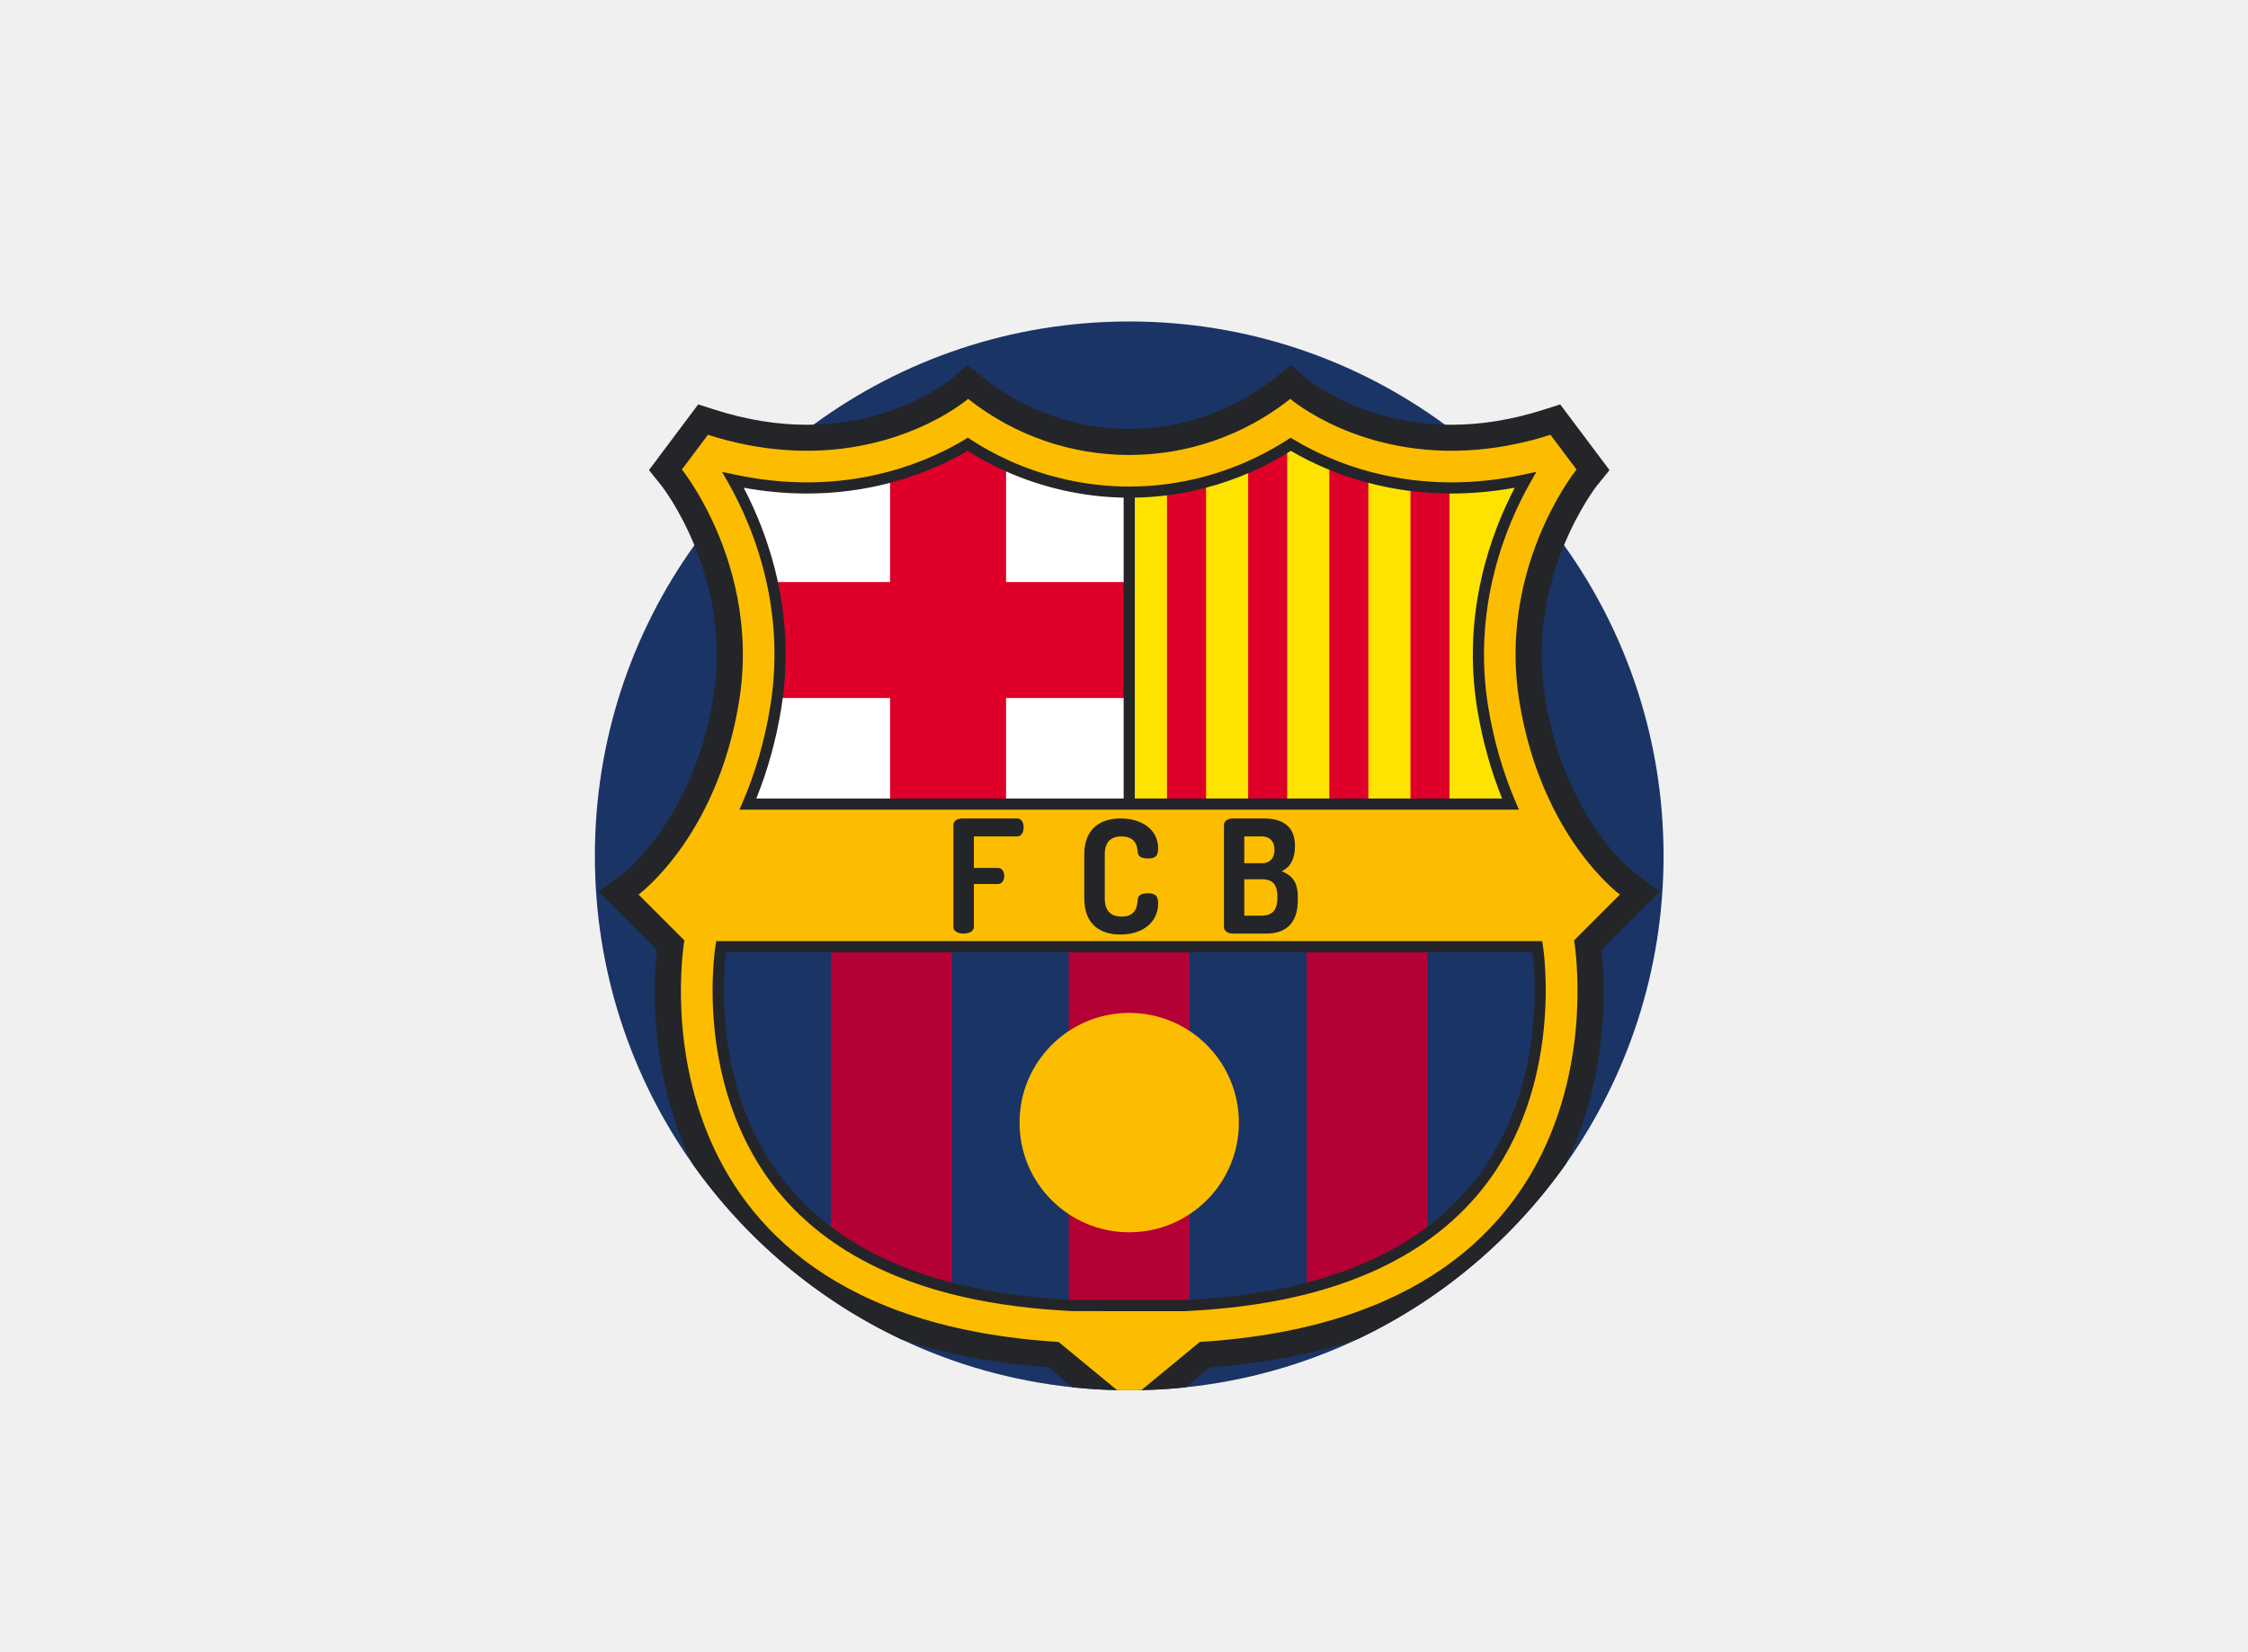
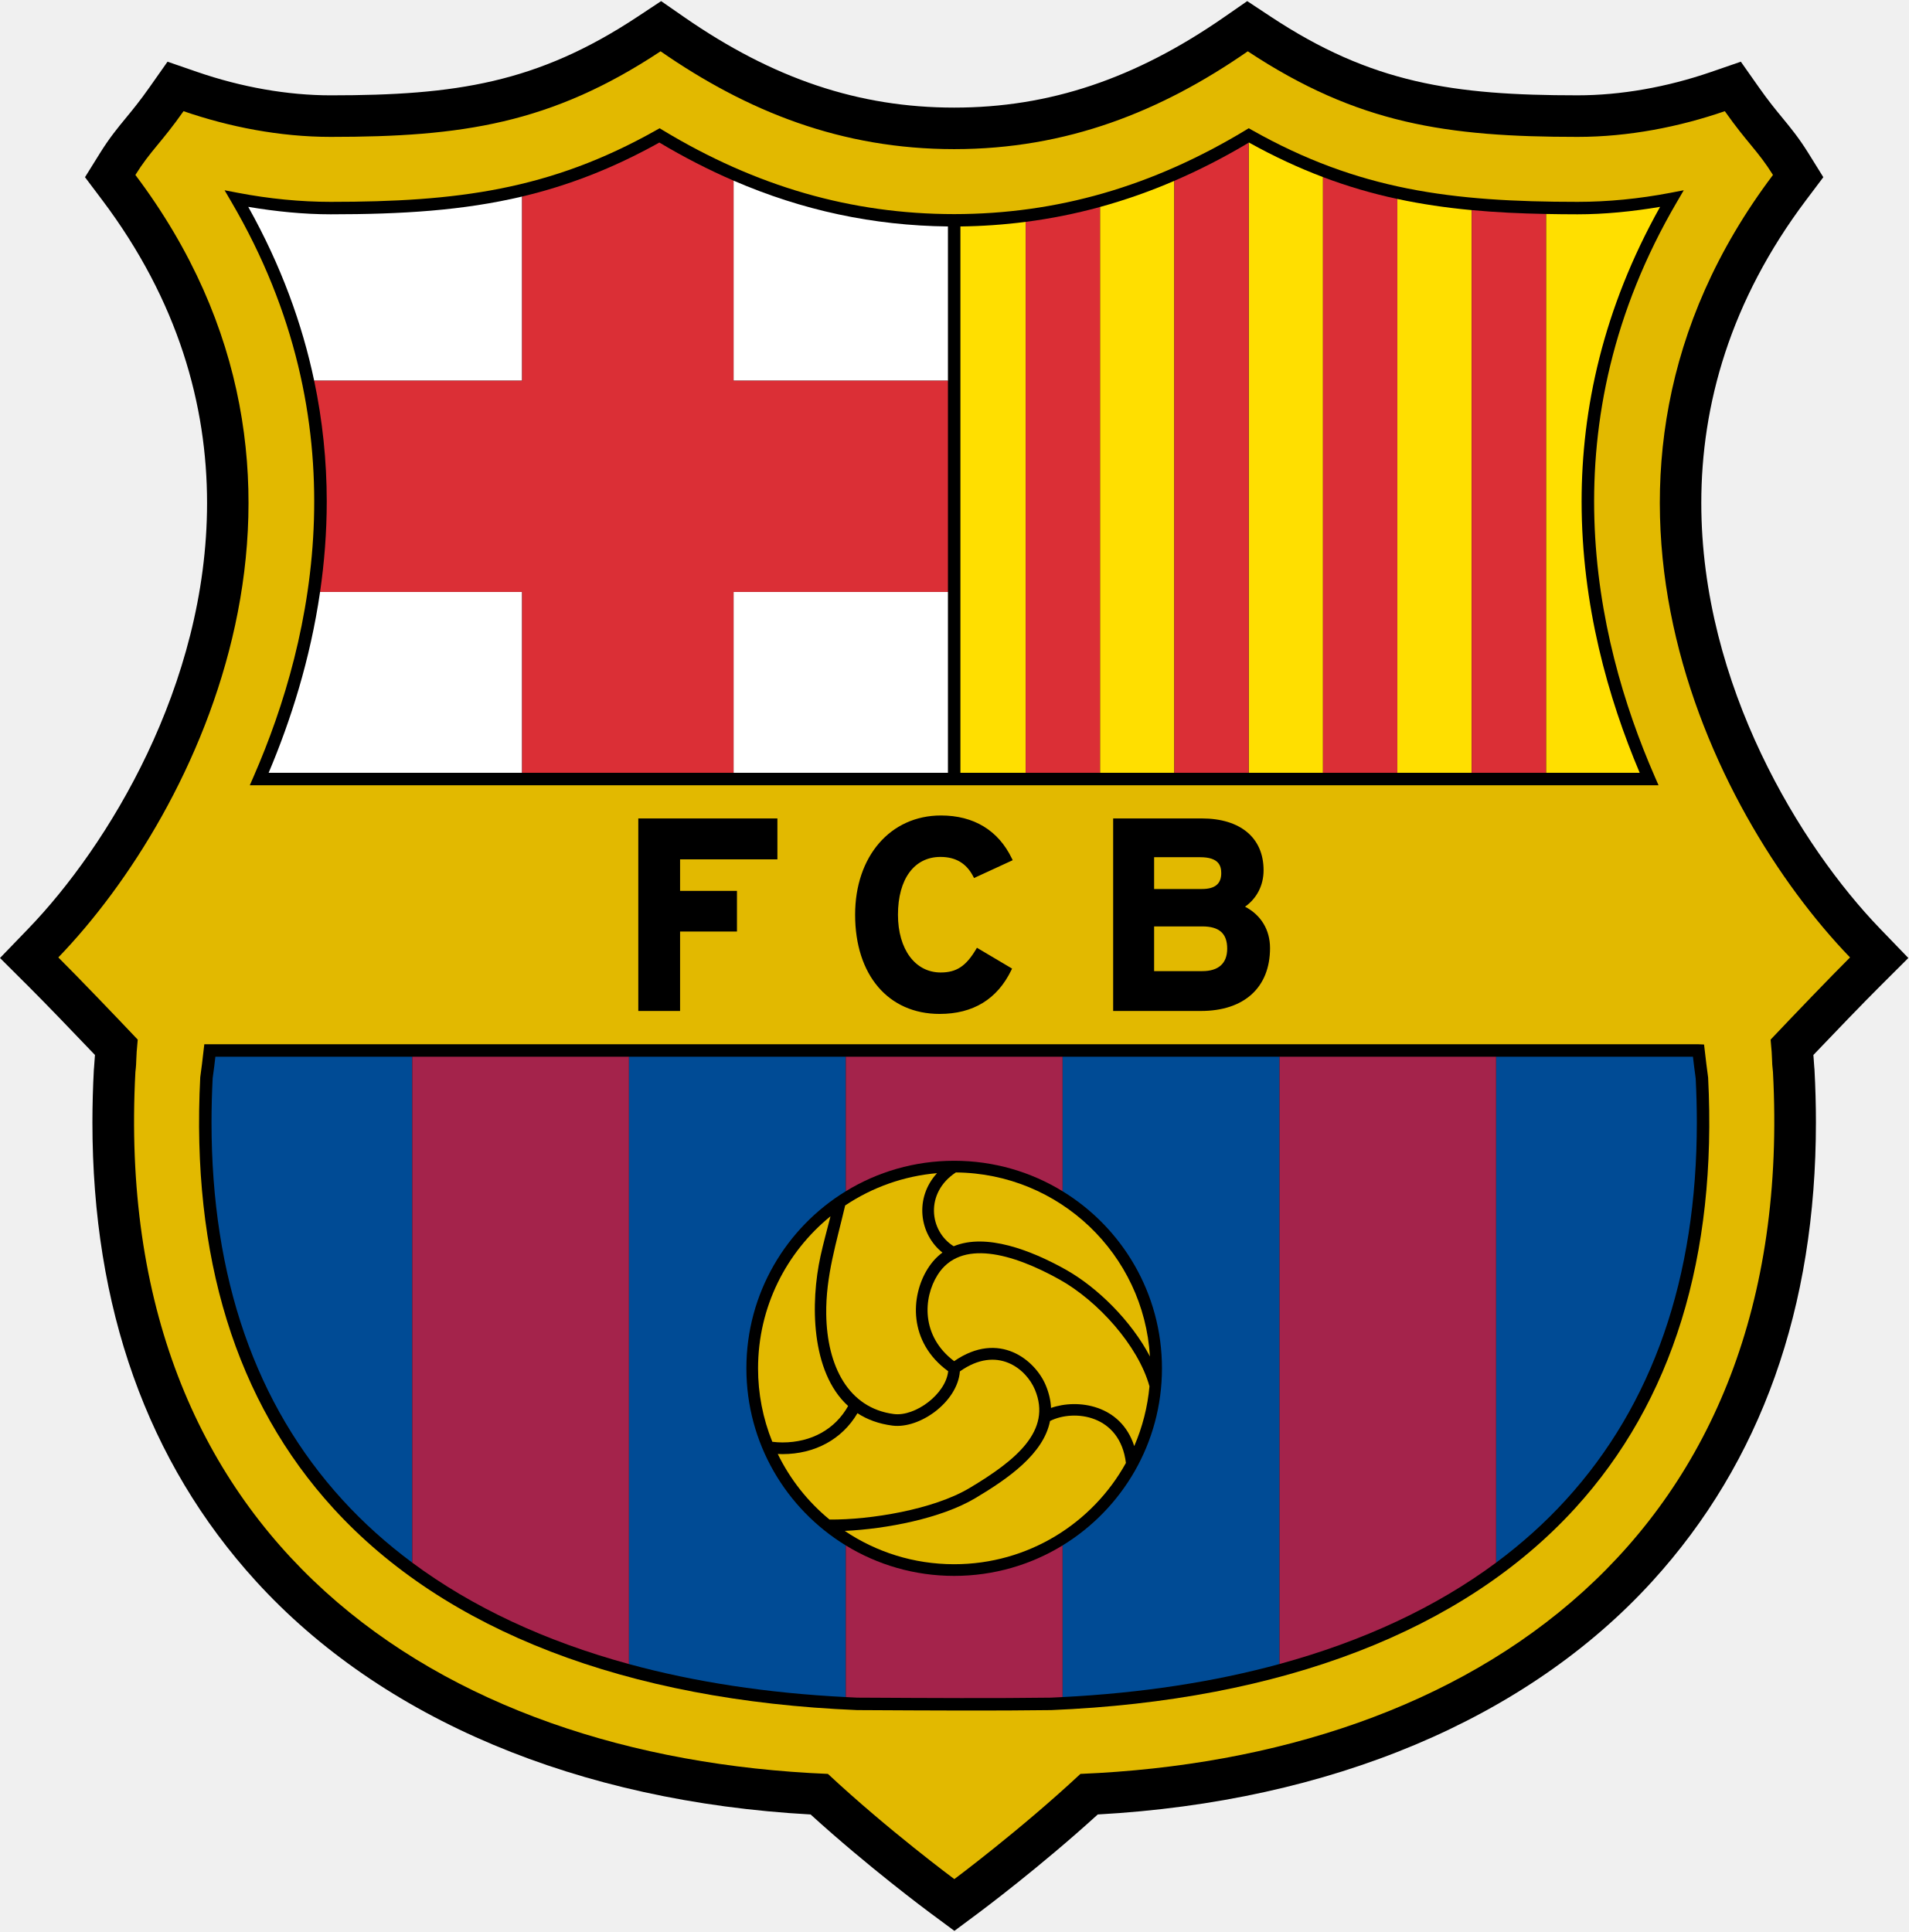
- <svg xmlns="http://www.w3.org/2000/svg" viewBox="0 0 1077 791">
-   <style>.shp0{fill:#1b3466}.shp1{fill:#232528}.shp2{fill:#fcbd00}.shp4{fill:#de0029}.shp6{fill:#b50035}</style>
-   <path id="Layer" d="M797 410c0 54.97-17.34 105.91-46.83 147.63-25.41 35.94-59.84 65.04-100.01 83.99-25.36 11.98-53.01 19.91-82.11 22.97-6.99.73-14.06 1.18-21.21 1.34-1.94.05-3.89.07-5.84.07-1.95 0-3.9-.02-5.84-.07-7.15-.16-14.23-.61-21.22-1.34-29.09-3.06-56.73-10.98-82.08-22.96-40.19-18.96-74.64-48.07-100.05-84.03C302.32 515.89 285 464.96 285 410c0-55.5 17.66-106.88 47.68-148.82 2.8-3.91 5.7-7.74 8.71-11.47a256.96 256.96 0 0 1 33.24-34.27c4.88-4.19 9.94-8.19 15.13-12.01C432.13 172.35 484.42 154 541 154c56.58 0 108.87 18.35 151.24 49.43 5.19 3.82 10.25 7.82 15.13 12.01a256.284 256.284 0 0 1 33.24 34.26c3.01 3.73 5.91 7.56 8.7 11.46C779.33 303.11 797 354.5 797 410Z" class="shp0" />
-   <path d="M767.28 454.96c1.81 16.77 3.69 60.08-17.11 102.67-25.41 35.94-59.84 65.04-100.01 83.99-20.92 7.02-44.44 11.5-70.49 13.39l-11.62 9.58a260.05 260.05 0 0 1-54.11 0l-11.62-9.58c-26.04-1.89-49.55-6.37-70.46-13.38-40.19-18.96-74.64-48.07-100.05-84.03-20.79-42.58-18.91-85.88-17.1-102.64l-27.91-27.91 11.76-8.59c.29-.21 33.57-25.98 43.14-83.97 4.86-29.41-1.53-55.09-9.02-73.31-7.25-17.62-15.54-28.24-15.71-28.45l-6.05-7.53 5.79-7.75 17.79-23.72 8.43 2.68c14.74 4.68 29.42 7.07 43.66 7.07 1.06 0 2.13-.01 3.17-.05 40.72-1.03 65.72-21.62 65.97-21.83l7.77-6.63 8.06 6.32c19.68 15.6 44.33 24.19 69.44 24.19 25.1 0 49.76-8.59 69.42-24.18l8.09-6.4 7.8 6.75c.22.18 25.23 20.75 65.93 21.78 1.04.04 2.1.05 3.16.05 14.23 0 28.92-2.39 43.66-7.07l8.43-2.68 23.62 31.48-6.13 7.56c-.15.19-8.43 10.8-15.67 28.4-7.49 18.21-13.88 43.91-9.02 73.32 9.65 58.43 42.82 83.74 43.16 83.99l11.74 8.57-27.91 27.91Z" class="shp1" />
-   <path d="M754.12 450.5s31.46 179.28-179.29 192.35l-27.99 23.08c-1.94.05-3.89.07-5.84.07-1.95 0-3.9-.02-5.84-.07l-28-23.08C296.41 629.78 327.88 450.5 327.88 450.5l-21.97-21.96s37.41-27.32 48.09-92.02c5.98-36.21-3.29-66.85-12.61-86.81-7.33-15.7-14.7-24.79-14.7-24.79l12.47-16.63c12.62 4.02 24.48 6.24 35.47 7.15 55.66 4.62 89.19-24.36 89.19-24.36 22.62 17.91 49.89 26.87 77.18 26.87 27.27 0 54.57-8.96 77.17-26.87 0 0 33.54 28.98 89.2 24.36 10.99-.91 22.84-3.14 35.46-7.15l12.47 16.63s-7.37 9.09-14.69 24.78c-9.33 19.96-18.6 50.61-12.61 86.82 10.69 64.7 48.08 92.02 48.08 92.02l-21.96 21.96Z" class="shp2" />
-   <path fill="#fff" d="M710.42 339.42c2.92 17.68 7.69 32.89 13.25 45.78H358.32c5.56-12.89 10.33-28.1 13.25-45.78.28-1.69.53-3.36.75-5.04 2.72-20.5 1.19-39.26-2.37-55.57-4.51-20.78-12.31-37.57-18.75-48.9 11.89 2.55 23.74 3.84 35.38 3.84 14.98 0 28.33-2.12 39.84-5.21 16.24-4.35 28.84-10.66 37.21-15.71 5.87 3.81 12.02 7.17 18.37 10.07 18.42 8.4 38.6 12.86 59 12.86 6.07 0 12.12-.39 18.1-1.17 6.32-.82 12.57-2.07 18.7-3.72 6.89-1.84 13.65-4.22 20.19-7.08a142.17 142.17 0 0 0 18.7-9.89c.57-.35 1.12-.71 1.68-1.07 4.81 2.9 11.01 6.21 18.49 9.34 5.54 2.31 11.79 4.52 18.7 6.38 6.21 1.66 12.95 3.04 20.19 3.97a158 158 0 0 0 18.7 1.23h.95c11.65 0 23.5-1.29 35.39-3.84-11.91 20.97-28.45 60.59-20.37 109.51Z" />
-   <path d="M708.35 567.6c-6.97 8.78-15.12 16.58-24.43 23.38-15.92 11.65-35.26 20.39-57.88 26.21-15.83 4.07-33.28 6.7-52.31 7.88l-3.79.23-1.98.12h-53.93l-1.97-.12-3.8-.23c-19.03-1.18-36.48-3.81-52.3-7.88-22.64-5.82-41.96-14.56-57.88-26.21-9.31-6.8-17.46-14.6-24.43-23.38-38.74-48.86-28.33-113.42-28.22-114.07h391.13l.01.05c.11.6 10.52 65.16-28.22 114.02Z" class="shp0" />
-   <path d="M541 278.81v55.57h-59v50.82h-55.58v-50.82h-54.1c2.72-20.5 1.19-39.26-2.37-55.57h56.47v-50.27c16.24-4.35 28.84-10.66 37.21-15.71 5.87 3.81 12.02 7.17 18.37 10.07v55.91h59Z" class="shp4" />
-   <path d="M456.77 395.17c0-2.04 2.11-3.09 4.3-3.09h26.34c2.11 0 3.01 2.19 3.01 4.22 0 2.34-1.05 4.38-3.01 4.38h-20.83v15.09h11.55c1.96 0 3.01 1.89 3.01 3.92 0 1.74-.9 3.78-3.01 3.78h-11.55v20.67c0 2.04-2.49 3.09-4.9 3.09-2.49 0-4.91-1.05-4.91-3.09v-48.97ZM537.2 400.68c-5.06 0-7.92 2.79-7.92 8.68v21.05c0 5.88 2.87 8.67 8.07 8.67 6.87 0 7.47-4.9 7.7-8.07.15-2.34 2.26-3.09 4.83-3.09 3.39 0 4.98.98 4.98 4.83 0 9.12-7.47 14.93-18.04 14.93-9.51 0-17.35-4.67-17.35-17.27v-21.05c0-12.61 7.92-17.28 17.43-17.28 10.49 0 17.96 5.58 17.96 14.33 0 3.93-1.59 4.83-4.91 4.83-2.79 0-4.83-.83-4.9-3.09-.15-2.34-.68-7.47-7.85-7.47Z" class="shp1" />
-   <path fill-rule="evenodd" d="M586.39 395.17c0-2.04 2.11-3.09 4.3-3.09h14.56c7.85 0 15.17 2.56 15.17 13.28 0 6.19-2.42 10.26-6.42 11.99 4.61 1.81 7.78 4.76 7.78 12.3v1.59c0 11.77-6.57 15.99-15.09 15.99h-16c-2.64 0-4.3-1.43-4.3-3.02v-49.04Zm18.18 18.34c4.08 0 6.04-2.64 6.04-6.49 0-3.93-2.26-6.34-6.11-6.34h-8.38v12.83h8.45Zm.08 25.12c4.6 0 7.32-2.49 7.32-8.22v-1.21c0-5.89-2.72-8-7.32-8h-8.53v17.43h8.53Z" class="shp1" />
-   <path fill="#fee300" d="M710.42 339.42c2.92 17.68 7.69 32.89 13.25 45.78H541V235.76c6.07 0 12.12-.4 18.1-1.17 6.32-.82 12.57-2.07 18.7-3.72 6.89-1.84 13.65-4.22 20.19-7.08a142.17 142.17 0 0 0 18.7-9.89c.57-.35 1.12-.71 1.68-1.07 4.81 2.9 11.01 6.21 18.49 9.34 5.54 2.31 11.79 4.52 18.7 6.37 6.21 1.67 12.95 3.05 20.19 3.98a158 158 0 0 0 18.7 1.23h.95c11.65 0 23.5-1.29 35.39-3.84-11.91 20.97-28.45 60.59-20.37 109.51Z" />
-   <path d="M577.8 230.87V385.2h-18.7V234.59c6.32-.82 12.57-2.07 18.7-3.72ZM616.69 213.9v171.3h-18.7V223.79a142.17 142.17 0 0 0 18.7-9.89ZM655.57 228.54V385.2h-18.7V222.17a147.64 147.64 0 0 0 18.7 6.37ZM694.45 233.74V385.2h-18.7V232.51c5.92.75 12.15 1.2 18.7 1.23Z" class="shp4" />
-   <path d="M455.96 453.53v163.66c-22.64-5.82-41.96-14.56-57.88-26.21V453.53h57.88ZM569.94 453.53V625.3l-1.98.12h-53.93l-1.97-.12V453.53h57.88ZM683.92 453.53v137.45c-15.92 11.65-35.26 20.39-57.88 26.21V453.53h57.88Z" class="shp6" />
-   <path d="M541 590.31c-29.05 0-52.54-23.49-52.54-52.54s23.49-52.54 52.54-52.54 52.54 23.49 52.54 52.54-23.49 52.54-52.54 52.54Z" class="shp2" />
-   <path fill-rule="evenodd" d="m348.88 231.22-2.94-5.18 5.83 1.25c11.69 2.52 23.4 3.79 34.81 3.79 13.33 0 26.5-1.72 39.15-5.12 16.34-4.38 28.87-10.8 36.52-15.42l1.43-.87 1.4.92c5.74 3.72 11.8 7.04 18.03 9.88 18.11 8.25 38.13 12.62 57.89 12.62a138.647 138.647 0 0 0 36.11-4.8c6.7-1.8 13.37-4.13 19.81-6.95 6.34-2.77 12.51-6.03 18.35-9.71.58-.35 1.11-.69 1.65-1.04l1.4-.92 1.43.87c5.67 3.42 11.77 6.5 18.15 9.16 5.92 2.48 12.1 4.59 18.36 6.26 6.45 1.73 13.12 3.05 19.83 3.91 6.07.76 12.26 1.17 18.38 1.2.35.01.64.01.94.01 11.42 0 23.13-1.27 34.82-3.79l5.83-1.25-2.94 5.18c-10.96 19.28-28.13 58.92-20.07 107.77 2.64 15.96 7.04 31.15 13.07 45.15l1.61 3.73H354.26l1.61-3.73c6.03-14 10.43-29.19 13.06-45.15.28-1.72.52-3.34.74-4.96 2.41-18.14 1.63-36.53-2.33-54.65-4.56-20.96-12.55-37.76-18.46-48.16Zm194.79 7.16v144.15h175.99c-5.41-13.35-9.4-27.69-11.88-42.67-7.68-46.52 6.77-84.92 17.94-106.23-10.18 1.86-20.36 2.79-30.31 2.79-.35 0-.7 0-1.03-.01-6.28-.03-12.68-.45-18.96-1.24-6.95-.89-13.86-2.25-20.55-4.05-6.49-1.74-12.89-3.92-19.03-6.49-6.09-2.54-11.94-5.45-17.42-8.66-.11.07-.23.14-.34.21a145.57 145.57 0 0 1-19.02 10.06c-6.69 2.92-13.61 5.35-20.57 7.21-6.25 1.69-12.66 2.96-19.04 3.79-5.22.67-10.51 1.05-15.78 1.14Zm-187.38-4.74c5.64 10.76 12.25 26.11 16.27 44.6 4.09 18.73 4.9 37.74 2.41 56.5-.23 1.67-.47 3.34-.76 5.11-2.48 15-6.47 29.33-11.88 42.68h176V238.39c-19.65-.37-39.45-4.86-57.44-13.06-5.96-2.72-11.78-5.86-17.31-9.36-8.03 4.71-20.51 10.87-36.46 15.15-13.11 3.52-26.75 5.3-40.54 5.3-9.95 0-20.12-.93-30.29-2.78ZM710.43 569.26c-7.08 8.93-15.47 16.96-24.94 23.88-16.12 11.79-35.9 20.75-58.79 26.63-15.96 4.11-33.73 6.78-52.81 7.96l-5.84.37-54.19-.01-5.77-.35c-19.08-1.18-36.84-3.86-52.8-7.96-22.88-5.88-42.66-14.85-58.79-26.64-9.46-6.92-17.86-14.95-24.94-23.88-11.28-14.23-25.51-39.05-29.25-76.51-2.25-22.62.37-38.97.48-39.66l.37-2.23h395.67l.37 2.24c.12.66 10.58 66.54-28.77 116.16Zm23.81-113.06H347.77c-1.39 11.74-5.77 67.18 27.98 109.73 6.78 8.56 14.83 16.26 23.9 22.89 15.58 11.4 34.75 20.07 56.97 25.78 15.63 4.02 33.06 6.64 51.8 7.8l5.69.35h53.77l5.69-.35c18.74-1.16 36.17-3.78 51.8-7.8 22.24-5.72 41.4-14.39 56.97-25.78 9.08-6.63 17.13-14.33 23.91-22.88 34.05-42.94 29.41-98.21 27.99-109.74Z" class="shp1" />
+ <svg xmlns="http://www.w3.org/2000/svg" width="800" height="810">
+   <path style="stroke:none;fill-rule:nonzero;fill:#000;fill-opacity:1" d="M513.137 7.207c-37.29 25.86-73.239 37.906-113.13 37.906-39.894 0-75.847-12.047-113.14-37.906l-9.71-6.738-9.86 6.523c-42.149 27.88-76.395 32.977-128.645 32.977-18.02 0-37.39-3.395-56.015-9.82l-12.41-4.282-7.547 10.727c-4.016 5.707-7 9.332-9.883 12.836-3.555 4.312-6.91 8.39-10.852 14.718L35.633 74.29l7.183 9.54c31.934 42.394 43.985 86.007 43.985 127.066 0 76.558-41.903 144.214-74.906 178.425L0 401.645l12.133 12.093c6.504 6.489 18.094 18.5 27.676 28.563l-.383 5.273-.086.965c-.39 7.316-.59 14.64-.598 21.969 0 77.75 23.008 142.394 68.535 192.39 52.711 57.891 135.13 92.45 232.536 97.829 24.19 22.007 48.773 40.27 49.87 41.086l10.415 7.714 10.398-7.738c1.094-.816 25.543-19.07 49.7-41.066 97.406-5.38 179.824-39.934 232.53-97.828 45.528-49.997 68.536-114.641 68.536-192.387 0-7.207-.2-14.531-.598-21.973l-.008-.172-.09-.957-.367-5.105c8.871-9.317 20.836-21.742 27.676-28.563L800 401.641l-11.887-12.325c-33-34.214-74.906-101.875-74.906-178.433 0-41.055 12.05-84.668 43.977-127.059l7.183-9.535-6.304-10.137c-3.946-6.336-7.301-10.414-10.852-14.73-2.883-3.504-5.867-7.125-9.875-12.828l-7.55-10.73-12.407 4.28c-18.637 6.43-38.004 9.82-56.016 9.82-52.261 0-86.504-5.097-128.648-32.98L522.852.47Zm0 0" />
+   <path style="stroke:none;fill-rule:nonzero;fill:#e2b900;fill-opacity:1" d="M400.07 787.82s-27.84-20.629-52.996-44.105c-164.554-6.813-300.722-99-290.316-294.254.613-5.149.094-4.8.984-13.594-9.437-9.972-25.047-26.246-33.293-34.46 59.028-61.188 127.899-201.145 32.301-328.06 6.285-10.093 10.836-13.44 20.191-26.734 19.11 6.59 40.356 10.778 61.707 10.778 54.82 0 92.254-5.434 138.274-35.88 36.383 25.231 75.836 41.016 123.086 41.016 47.246 0 86.695-15.785 123.078-41.015 46.016 30.441 83.45 35.879 138.277 35.879 21.344 0 42.598-4.188 61.707-10.778 9.352 13.293 13.903 16.64 20.184 26.735-95.598 126.914-26.715 266.87 32.305 328.058-8.246 8.215-23.864 24.489-33.297 34.461.89 8.79.37 8.445.988 13.594 10.402 195.254-125.77 287.437-290.316 294.254-25.157 23.476-52.864 44.105-52.864 44.105Zm0 0" />
+   <path style="stroke:none;fill-rule:nonzero;fill:#000;fill-opacity:1" d="M87.973 437.816h-2.325l-.988 8.403-.715 5.406c-3.843 75.215 14.93 135.977 55.782 180.738 46.859 51.344 122.77 80.598 219.535 84.602.093.004 1.625.012 1.625.012 29.035.156 56.453.308 79.785-.008 96.836-4.004 172.75-33.262 219.605-84.606 40.856-44.761 59.621-105.52 55.793-180.597-.008-.141-.726-5.57-.726-5.57l-.98-8.278-2.337-.102Zm0 0" />
+   <path style="stroke:none;fill-rule:nonzero;fill:#004b95;fill-opacity:1" d="m90.29 443.04-.47 3.983s-.66 5.008-.668 5.008a365.258 365.258 0 0 0-.48 18.5c0 65.145 18.437 118.336 54.918 158.313 8.719 9.558 18.48 18.324 29.222 26.297V443.039Zm620.57 9.128-.68-5.172-.47-3.957h-82.519v212.102c10.743-7.97 20.504-16.739 29.223-26.297 36.488-39.98 54.922-93.184 54.922-158.25 0-6.035-.156-12.18-.477-18.426Zm0 0" />
+   <path style="stroke:none;fill-rule:nonzero;fill:#a4234b;fill-opacity:1" d="M263.688 443.04h-90.875v212.1c25.144 18.669 55.683 32.926 90.875 42.532Zm272.632 0v254.624c35.2-9.605 65.73-23.863 90.871-42.523V443.039Zm0 0" />
+   <path style="stroke:none;fill-rule:nonzero;fill:#004b95;fill-opacity:1" d="M312.895 573.68c0-31.422 16.675-58.953 41.671-74.246v-56.395h-90.878v254.633c27.55 7.515 57.957 12.172 90.878 13.836V647.93c-24.996-15.297-41.671-42.825-41.671-74.25ZM445.44 443.04v56.394c24.993 15.289 41.672 42.82 41.672 74.246 0 31.422-16.68 58.953-41.672 74.246v63.578c32.926-1.672 63.332-6.324 90.88-13.84V443.04Zm0 0" />
+   <path style="stroke:none;fill-rule:nonzero;fill:#a4234b;fill-opacity:1" d="M445.441 499.434v-56.395h-90.875v56.395c13.227-8.106 28.782-12.774 45.434-12.774 16.652 0 32.215 4.672 45.441 12.774ZM354.566 647.93v63.578c1.602.086 3.2.172 4.82.242l1.532.004c29.004.156 56.402.308 79.61-.004 1.648-.07 3.277-.16 4.913-.246V647.93c-13.23 8.097-28.789 12.77-45.441 12.77-16.648.003-32.207-4.673-45.434-12.77Zm0 0" />
+   <path style="stroke:none;fill-rule:nonzero;fill:#e2b900;fill-opacity:1" d="M355.547 589.473c-15.758-14.34-15.809-43.485-11.574-62.84 1.175-5.39 2.656-10.664 4.183-16.7-18.527 15.06-30.367 38.024-30.367 63.747a81.935 81.935 0 0 0 5.969 30.789c1.406.183 2.828.281 4.273.281 12.172 0 22.114-5.613 27.516-15.277Zm84.64 6.285c-2.695 13.762-17.433 24.074-31.32 32.347-14.305 8.528-37.383 12.93-54.75 13.735 13.11 8.82 28.895 13.969 45.883 13.969 31.008 0 58.004-17.149 72-42.461-2.45-20.262-21.73-22.641-31.813-17.59Zm0 0" />
+   <path style="stroke:none;fill-rule:nonzero;fill:#e2b900;fill-opacity:1" d="M347.746 637.082c17.152.133 43.512-4.176 58.621-13.176 19.528-11.644 34.7-24.062 27.488-41.281-3.644-8.703-15.753-18.773-31.457-7.66-1 12.851-16.882 24.187-28.289 22.726-5.777-.742-10.617-2.562-14.652-5.199-6.41 10.938-17.887 17.149-31.422 17.149-.668 0-1.332-.02-1.988-.055a82.316 82.316 0 0 0 21.7 27.496ZM399.79 522.5c13.598-5.633 32.445 1.684 46.809 9.695 13.558 7.567 27.71 21.692 35.472 36.52-2.558-42.82-37.945-76.797-81.36-77.164-12.972 8.512-11.202 24.558-.92 30.945Zm0 0" />
+   <path style="stroke:none;fill-rule:nonzero;fill:#e2b900;fill-opacity:1" d="M397.492 574.898c-16.836-12.265-15.8-31.562-8.558-43.03 1.777-2.813 3.843-5.024 6.144-6.72-9.789-7.8-11.746-22.945-2.265-33.293a81.768 81.768 0 0 0-38.512 13.547c-3.59 15.422-8.164 29.508-7.934 45.618.309 21.71 9.305 39.382 28.363 41.824 8.895 1.136 21.73-8.313 22.762-17.946Zm0 0" />
+   <path style="stroke:none;fill-rule:nonzero;fill:#e2b900;fill-opacity:1" d="M481.875 581.23c-4.695-16.992-21.555-35.773-37.664-44.761-19.86-11.086-41.586-17.11-51.14-1.985-6.13 9.703-6.981 25.735 6.925 36.188 18.91-13.047 34.012-.363 38.375 10.07 1.402 3.34 2.11 6.52 2.234 9.543 11.16-3.926 29.297-1.398 34.883 16a81.706 81.706 0 0 0 6.387-25.055Zm0 0" />
+   <path style="stroke:none;fill-rule:nonzero;fill:#000;fill-opacity:1" d="M325.055 343.133h-57.47v80.722h17.513v-33.304h23.847v-17.043h-23.847v-13.219h40.8v-17.152Zm33.422 40.36c0 25.273 13.906 41.6 35.425 41.6 14.032 0 24.137-6.163 30.036-18.312l.335-.699-14.726-8.727-.434.723c-4.199 7.024-8.195 9.64-14.754 9.64-10.718 0-17.918-9.738-17.918-24.226 0-14.941 6.82-24.222 17.805-24.222 6.379 0 10.863 2.66 13.715 8.132l.371.711 16.207-7.468-.375-.774c-5.691-11.762-15.957-17.976-29.695-17.976-21.192-.004-35.992 17.105-35.992 41.597Zm163.468-3.356c4.89-3.465 7.766-8.907 7.766-15.274 0-13.605-9.7-21.73-25.938-21.73h-37.125v80.722h36.782c18.156 0 28.984-9.855 28.984-26.363 0-7.73-3.86-13.918-10.473-17.355Zm-38.125-20.75h19.274c7.867 0 8.87 3.59 8.87 6.718 0 4.45-2.644 6.614-8.081 6.614H483.82Zm20.176 47.765H483.82v-18.75h20.176c7.137 0 10.461 2.965 10.461 9.32 0 6.169-3.617 9.43-10.46 9.43Zm18.184-352.59C483.03 78.22 443.066 89.734 399.996 89.767c-43.062-.028-83.023-11.547-122.176-35.204l-1.308-.792-1.328.753c-44.598 25.18-83.836 30.102-136.543 30.102-12.668 0-25.735-1.273-38.844-3.777l-5.649-1.082 2.899 4.96c54.148 92.567 34.93 182.063 9.27 240.84l-1.598 3.657h590.566l-1.597-3.657c-25.66-58.777-44.883-148.273 9.265-240.84l2.899-4.96-5.645 1.082c-13.11 2.504-26.18 3.777-38.844 3.777-52.707 0-91.949-4.922-136.543-30.102l-1.332-.753Zm0 0" />
+   <path style="stroke:none;fill-rule:nonzero;fill:#fff;fill-opacity:1" d="M218.871 82.398c-24.738 5.86-50.367 7.45-80.23 7.45-11.293 0-22.91-1.168-34.57-3.118 13.835 24.72 22.64 49.172 27.632 72.875h87.168Zm178.52 77.207v-64.66c-31.274-.36-60.95-6.699-89.875-19.21v83.87ZM134.18 248.16c-4.121 28.34-12.336 54.035-21.563 75.84h106.254v-75.84ZM307.516 324h89.875v-75.84h-89.875Zm0 0" />
+   <path style="stroke:none;fill-rule:nonzero;fill:#db2f36;fill-opacity:1" d="M307.516 159.605v-83.87c-10.454-4.52-20.809-9.829-31.102-15.973-19.68 10.96-38.344 18.082-57.543 22.636v77.204h-87.168a245.59 245.59 0 0 1 5.274 50.605c0 13.082-1.028 25.758-2.797 37.95h84.691V324h88.645v-75.844h89.875v-88.554Zm0 0" />
+   <path style="stroke:none;fill-rule:nonzero;fill:#ffdf00;fill-opacity:1" d="m523.586 59.762-.125.07V324h31.16V74.246c-10.207-3.863-20.473-8.605-31.035-14.484Zm-62.453 27.02V324h31.164V75.812a235.677 235.677 0 0 1-31.164 10.965Zm-58.52 8.163V324h27.36V93.023a237.353 237.353 0 0 1-27.36 1.922ZM585.79 83.41V324h31.156V88.086c-10.718-.992-21.03-2.504-31.156-4.676Zm77.242 126.797c0-38.648 8.946-80.684 32.903-123.477-11.66 1.95-23.282 3.118-34.57 3.118-4.524 0-8.915-.055-13.25-.137V324h39.273c-13.2-31.188-24.356-70.305-24.356-113.793Zm0 0" />
+   <path style="stroke:none;fill-rule:nonzero;fill:#db2f36;fill-opacity:1" d="M616.95 88.086V324h31.16V89.71c-10.856-.202-21.196-.698-31.16-1.62Zm-186.977 4.937V324h31.16V86.777a227.386 227.386 0 0 1-31.16 6.246Zm62.324-17.21V324h31.164V59.836c-10.313 6.152-20.691 11.46-31.164 15.977Zm62.324-1.567V324h31.164V83.41a215.08 215.08 0 0 1-31.164-9.164Zm0 0" />
</svg>
